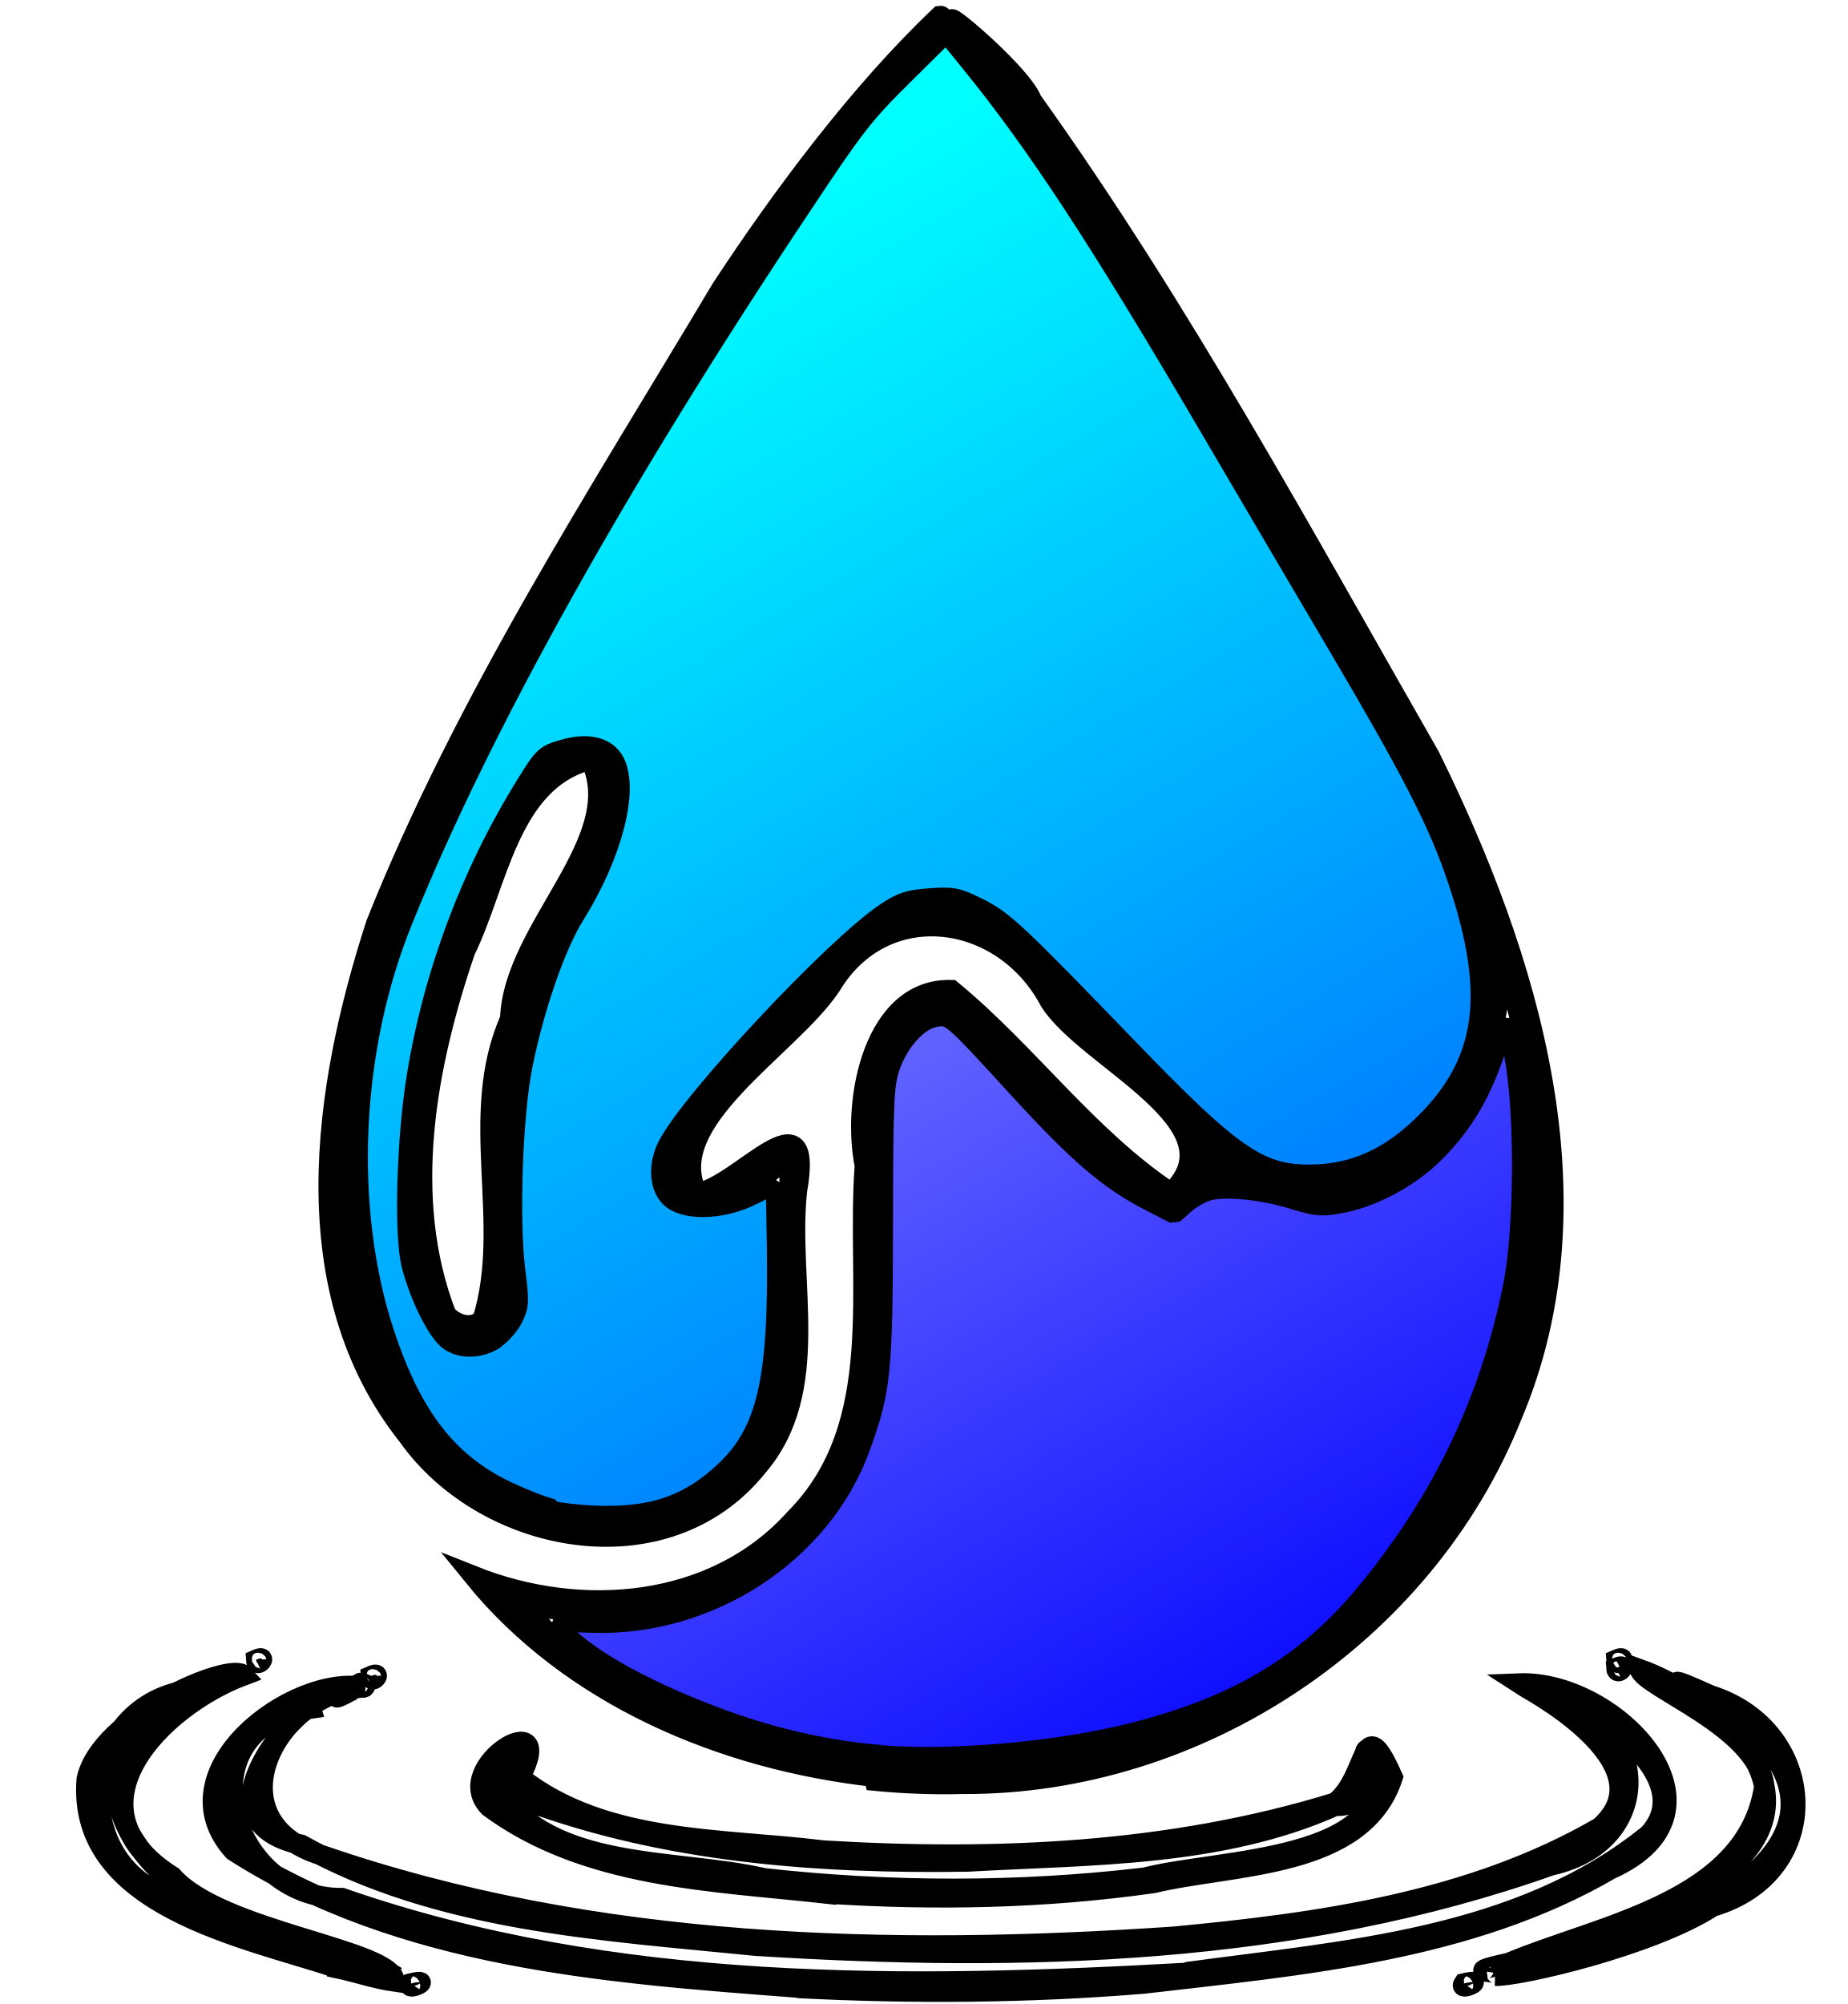
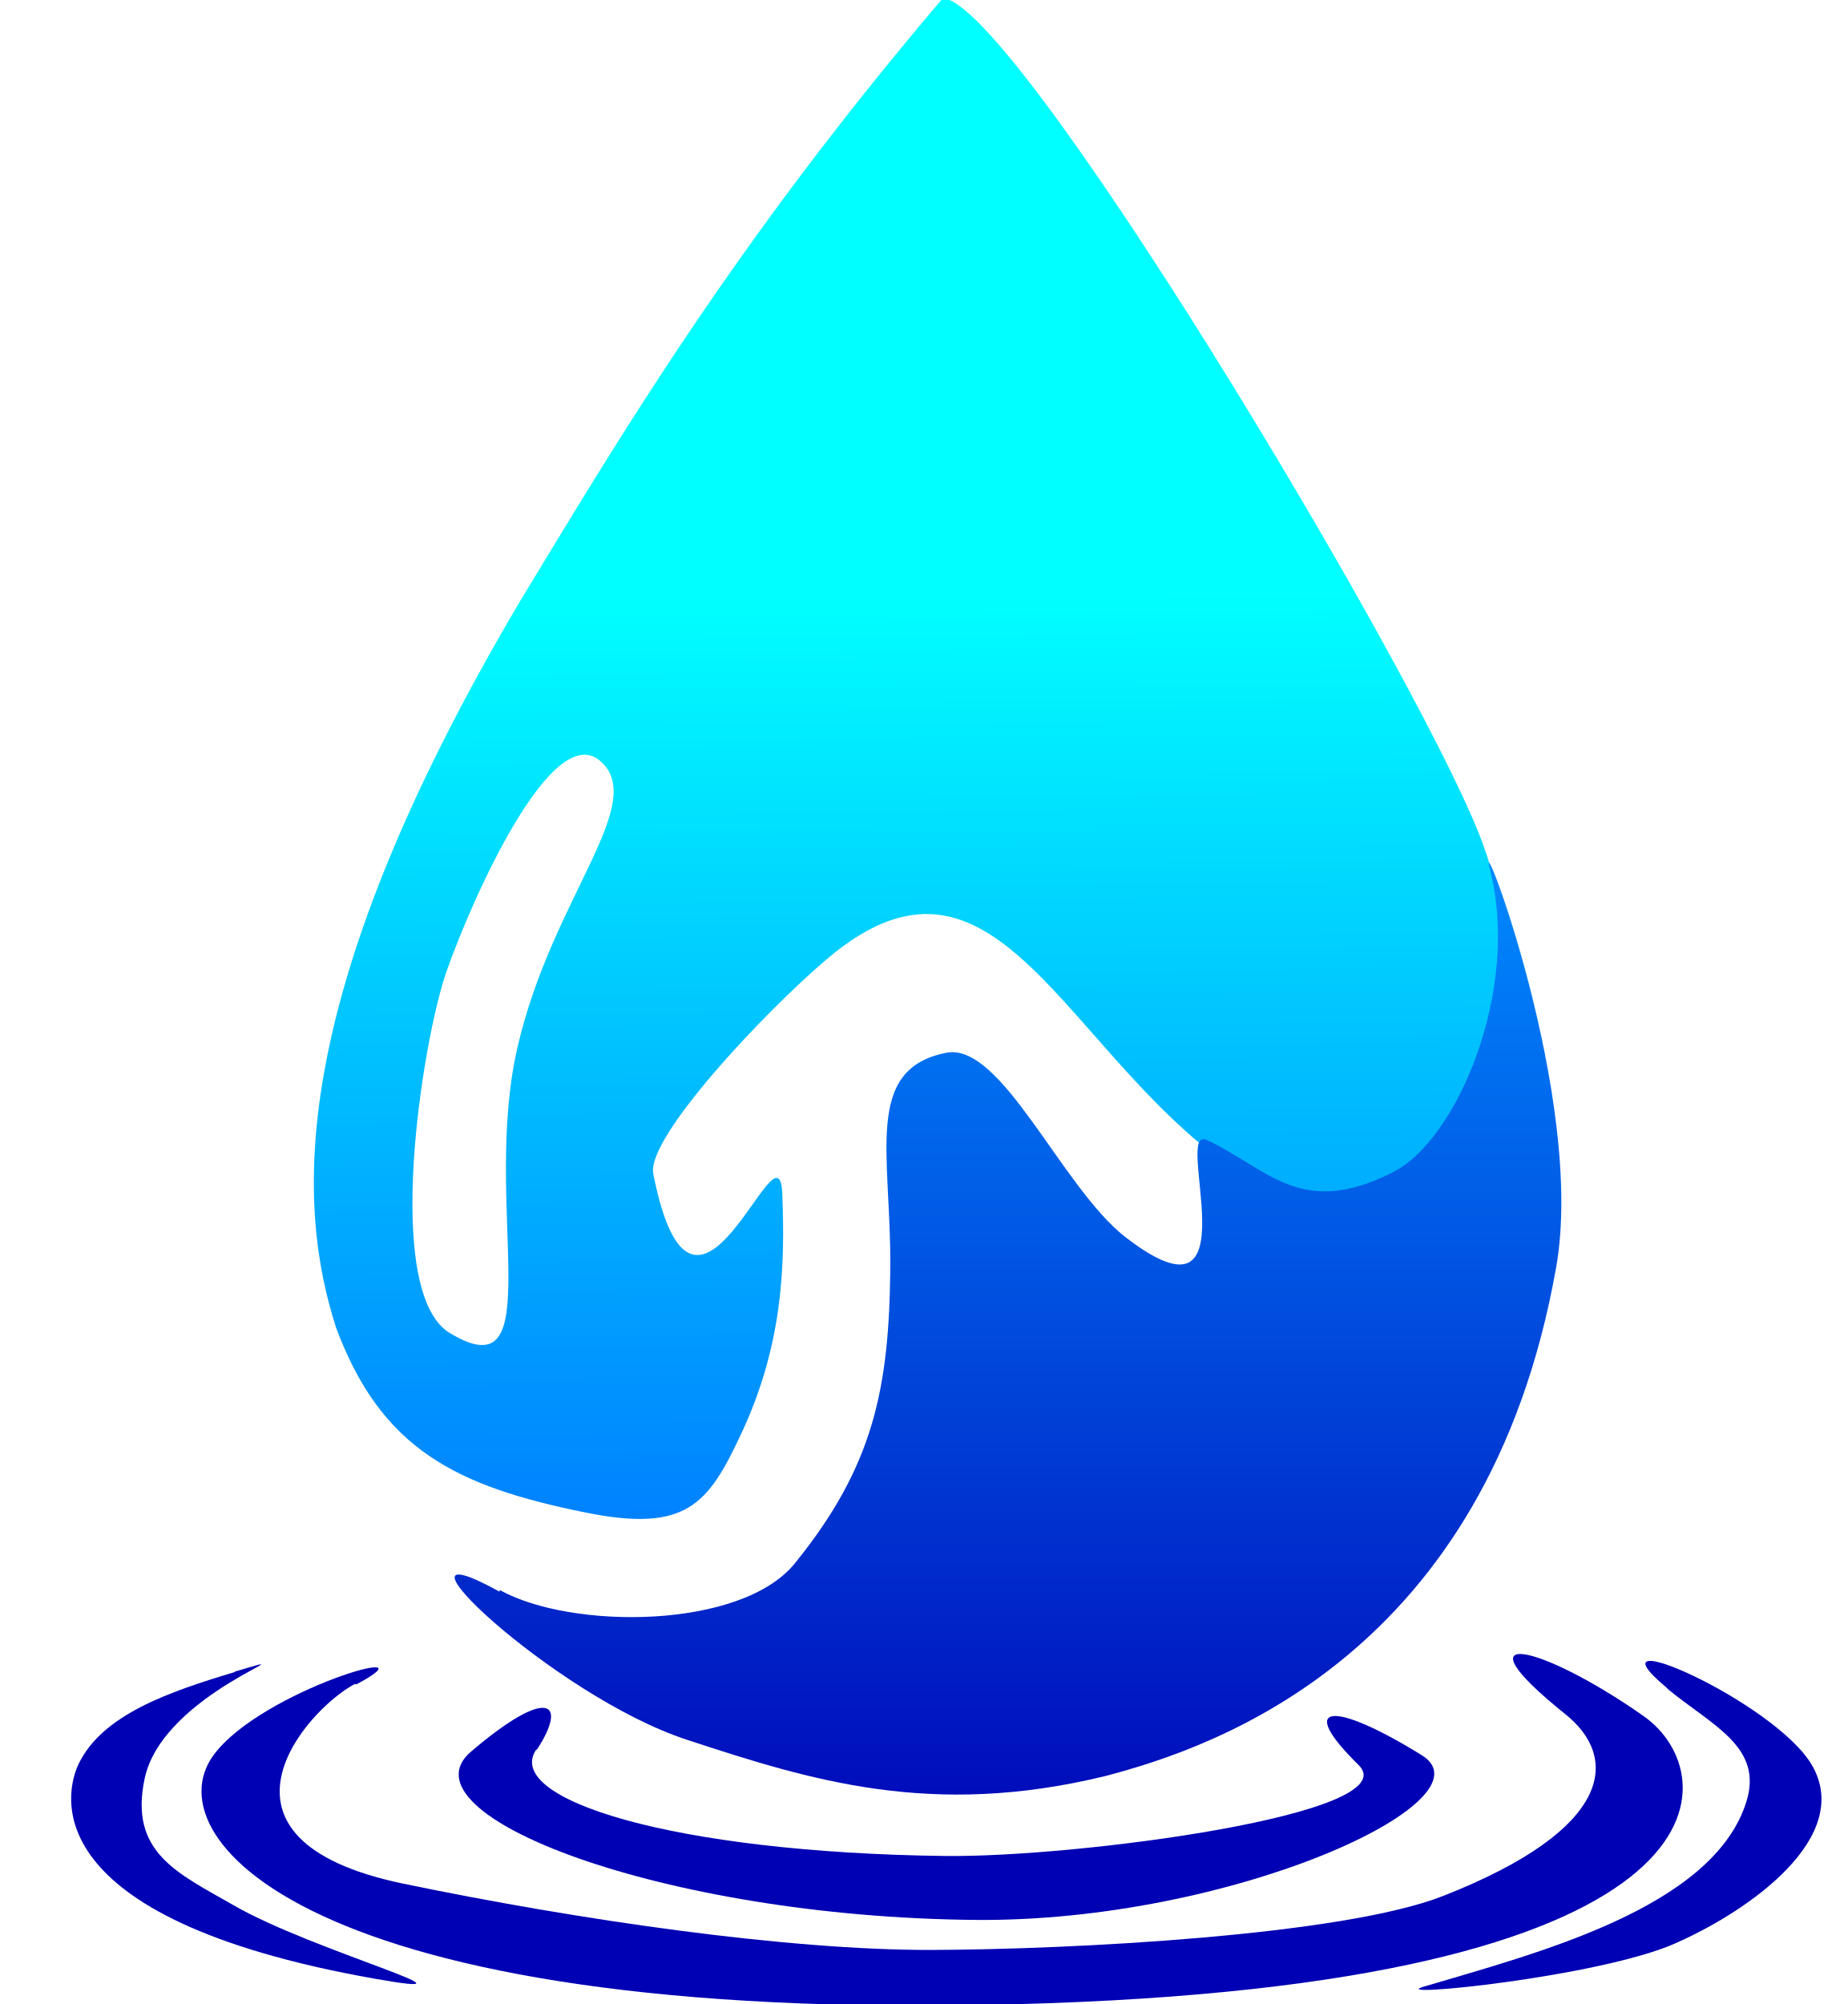
<svg xmlns="http://www.w3.org/2000/svg" width="451" height="489" version="1.1" viewBox="0 0 451 489">
  <defs>
-     <linearGradient id="b" x1="294" x2="155" y1="309" y2="68.7" gradientUnits="userSpaceOnUse">
-       <stop stop-color="#0080ff" offset="0" />
-       <stop stop-color="#0ff" offset="1" />
+     <linearGradient id="b" x1="229" x2="226" y1="392" y2="-17.7" gradientUnits="userSpaceOnUse">
+       <stop stop-color="#0075ff" offset="0" />
+       <stop stop-color="#0ff" offset=".602" />
    </linearGradient>
-     <linearGradient id="a" x1="314" x2="194" y1="442" y2="235" gradientUnits="userSpaceOnUse">
-       <stop stop-color="#00f" offset="0" />
-       <stop stop-color="#7072ff" offset="1" />
+     <linearGradient id="a" x1="245" x2="245" y1="461" y2="210" gradientUnits="userSpaceOnUse">
+       <stop stop-color="#0000b4" offset="0" />
+       <stop stop-color="#008aff" offset="1" />
    </linearGradient>
  </defs>
-   <path d="m195 485c-47-3.57-97-7.07-138-33.4-17.4-19.3 14.5-43.2 31.9-39.9-22.1 1.48-37.4 32.6-10.4 41 66.6 23 139 24.6 208 19.9 35.5-3.35 72.5-8.46 104-26.7 17.8-15.7-19.2-34.7-19.8-35.1 23.9-0.962 54 31.1 22.4 45.3-34.4 20-75.3 23.4-114 27.9-28.1 2.31-56.3 2.52-84.4 1.07zm94.5-3.73c38.5-5.29 81.3-7.94 113-33.7 15.4-17-27.1-38.4-26.4-34.3 26.3 3.83 29.6 35.9 2.45 41.9-62 22-129 23.7-194 19.6-37.7-3.78-77.5-5.89-111-24.6-28.2-6.27 1.66-35.7 2.36-33.3-31.8 4.42-20.3 46.6 7.57 46.3 66.3 23.1 138 22.1 207 18.2zm-204-68.6c3.19-3.68-8.8 4.75 0 0zm3.67-1.67c-3.18-1.42-0.104 2.31 0 0zm11.1 73c6.07-1.45-1.43 2.14 0 0zm257 0c6.07-1.45-1.43 2.14 0 0zm-275-3.8c-23-7.58-63.5-15.1-61.1-46 3.16-15.3 35.1-28.9 38.3-25.4-20.2 7.6-44.4 32.1-17.4 49.1 11.9 13.6 54.4 17.8 54.2 25.6-4.75-0.676-9.29-2.27-14-3.26zm12.4 0.875c-4.27-2.6-1.4 2.38 0 0zm-4-1c-4.27-2.6-1.4 2.38 0 0zm-4-1c-4.27-2.6-1.4 2.38 0 0zm-4.06-1.06c-3.18-1.42-0.104 2.31 0 0zm-4-1c-3.18-1.42-0.104 2.31 0 0zm-3-1c-3.18-1.42-0.104 2.31 0 0zm-3-1c-3.18-1.42-0.104 2.31 0 0zm-4.67-1.56c-21.7-5.65-56.8-33.5-29-53.9 6.94-4.66 25.1-14.4 6.76-7.14-27 4.38-29.2 43.6-2.62 51 7.86 4.04 16 8.96 24.9 9.99zm297 8.65c2.78-1.45-9.98-0.267 3.28-3.1 22.3-9.4 58.1-14.9 62.4-43-1.44-14.5-29.4-24.3-30.4-28.7 18.5 6.67 43.7 28.6 23 47.6-6.29 8.35-30 17.4-32 19.2 20.4-3.96 60.5-22.4 40.4-47.5-5.37-6.6-36.9-23.2-14.1-12.9 26.4 8.36 28.5 43.2 0.518 51.5-14.9 9.64-47.4 17.1-53.1 16.9zm6.67-2.09c-3.18-1.42-0.104 2.31 0 0zm4.06-0.938c-4.27-2.6-1.4 2.38 0 0zm2.94-1.06c-3.18-1.42-0.104 2.31 0 0zm4.06-0.938c-4.27-2.6-1.4 2.38 0 0zm2.94-1.06c-3.18-1.42-0.104 2.31 0 0zm-184-14c-28-3.1-58.6-3.7-82.2-21.1-9.72-9.89 17.4-25.9 7.5-7.25 20.7 16.3 49.1 14.8 74 17.9 41.9 2.53 84.8 0.72 125-11.7 8.2-6.32 6.33-23.5 14-6.21-7.28 22.4-38.7 21.1-58.4 25.8-26.4 3.76-53.3 4.3-79.9 2.55zm77.7-3.8c18.4-4.82 61.5-3.6 57.2-29.2-7.98-8.75 2.36 12.2-10.6 11.6-27.9 12.5-59.7 11.9-89.7 13.6-36.3 0.571-73.6-2.16-108-14.9-5.99-8.51-2.73-19.1-6.84-2.98 13 20.4 43.6 17 65.1 22 30.8 3.41 61.9 3.48 92.6-0.115zm-66-24.7c-36.8-4.12-73.9-19.6-97.7-48.9 26.1 10.4 58.7 7.92 78.4-14 22.8-22.9 14.9-57.2 17.1-86.2-3.29-16.3 2.35-43.4 21.1-42.8 18.8 15.5 33.2 35.9 53.6 49.5 17.7-17-20.8-32.7-29.6-46.9-11.4-21.5-40.4-25.6-53.5-3.58-10.2 15.1-41.2 32.9-32.6 50.5 10.1-1.3 28.8-25.6 24.4-0.632-2.45 22.4 6.4 48.7-9.69 67.4-22.1 27.5-66.2 19.3-85.2-7.48-28.3-35.6-20.8-84.9-7.8-125 21.9-54.9 54.5-105 84.3-155 14.7-22.4 33.7-47.9 53.3-66.5 4-0.503-21.2 20.3-25.4 28.8-41.3 61.9-81.2 125-109 194-13.2 37.3-14 81.3 4.52 117 15.8 31.3 66.1 40.8 86.8 9.47 11.4-22.6 5.72-49.3 6.41-73.3-6.02 14.1-39.6 18.1-24.1-3.33 14.8-18.8 30.9-37.3 49.9-52.1 21.2-13.8 37.3 17.1 52 28.9 15.1 13.3 27.7 36 50.3 35.5 28.4-0.098 49.8-29.5 43.4-56.6-6.55-39.7-33.6-71.4-51.6-106-24.3-40.3-46.6-82.4-77.2-118-11.8-11.7 13.5 8.75 16.4 16.3 36.3 50.8 66.2 106 97.1 160 24.1 48.9 42.5 108 20 161-21.3 53.3-76.3 90-134 89.7-7.15 0.182-14.3-0.086-21.4-0.774zm48.2-4.82c27.8-4.24 56.1-14.4 73.8-37.4 37.4-42.5 50.9-106 30.6-159 2.08 26.6-14.7 57.1-43.3 59.5-13-4.3-28.1-8.49-35.8 1.01-22.8-8.91-35.5-32-53.6-47.3-17.7-2.84-22.8 23.8-19.7 38.8-0.501 29.6 4.83 64.6-17.8 87.9-17 18-44.6 26.8-68.4 18.3 13.1 19.6 38.2 28.6 59.9 35.6 24.3 6.9 49.6 6.52 74.4 2.77zm-171-19.7c3.18-1.42 0.104 2.31 0 0zm304-2c3.18-1.42 0.104 2.31 0 0zm-332-2c3.18-1.42 0.104 2.31 0 0zm332 0c3.18-1.42 0.104 2.31 0 0zm-285-80.9c-14.1-20.1-7.58-46.4-4.52-68.9 5.17-24.4 15-47.7 28.9-68.4 27.2-12.1 9.03 28.9 0.722 38.9-12.1 28.3-16.2 59.8-11.3 90.2 0.097 6.88-7.58 13.5-13.8 8.21zm8.27-1.95c7.43-23.9-3.77-49.8 6.76-73.5 0.699-22.2 29-43.7 19.6-63.3-20 5.02-22.7 30.6-30.6 46.6-9.61 28.1-15.6 60.3-4.71 88.7 1.99 2.57 6.26 3.97 8.92 1.39z" stroke="#000" stroke-width="5" />
-   <path d="m215 428c-12.6-1.04-25.4-3.88-38.1-8.45-17.7-6.41-32.7-14.5-38.9-21.1l-2.37-2.51 8.99 0.294c28.6 0.937 56.1-17 65.5-42.8 5.16-14.1 5.59-18.4 5.65-54.9 0.05-30 0.216-33.8 1.67-38.1 2.09-6.09 6.72-11.3 10.8-12 3.68-0.691 3.54-0.818 20.5 17.7 14 15.3 21.7 21.9 31.1 26.8l6.73 3.48 2.97-2.61c1.63-1.43 4.41-2.88 6.16-3.21 4.57-0.858 13 0.116 20.1 2.33 5.42 1.68 6.76 1.8 11.4 0.942 7.96-1.46 17.1-6.36 23.2-12.5 6.78-6.78 11.2-14.2 14.6-24.3l2.73-8.15 1.68 9.03c2.57 13.8 2.39 42.3-0.358 55.9-5.67 28.1-17.4 52.4-36 74.9-14.5 17.5-31.6 27.6-57.3 34-18.1 4.48-43.7 6.72-60.8 5.31z" fill="url(#a)" stroke="#000" stroke-dashoffset="51.7" stroke-linejoin="bevel" stroke-width="4.39" />
-   <path d="m135 368c-2.57-0.622-7.99-2.78-12.1-4.79-13.7-6.81-22.2-17.9-28.8-37.8-10.1-30.5-8.34-69.6 4.54-101 18.8-46.5 51.8-106 97.2-174 13-19.6 15.2-22.4 24.7-31.8l10.4-10.3 5.5 6.75c16.3 20 31.3 42.9 57.5 87.5 9.91 16.9 24.6 41.9 32.7 55.6 16.8 28.5 23.5 41.3 28 54 10.4 29.3 8.47 46.3-6.89 61.6-8.61 8.62-17.5 12.6-28.2 12.6-12.1 0.058-18.9-4.68-43.8-30.5-27.8-28.8-30.6-31.4-37-34.6-5.09-2.51-6.15-2.72-11.8-2.32-5.16 0.369-6.91 0.938-10.8 3.5-12.7 8.45-47.6 45.8-53.4 57-2.59 5.08-2.05 10.9 1.24 13.4 3.96 2.94 12.7 2.5 19.7-0.99l5.42-2.71 0.241 14.2c0.562 33.1-2.34 45.9-12.6 55.5-8.35 7.83-16.6 10.9-29.2 10.8-4.38-0.041-10.1-0.583-12.6-1.21zm-14.1-41.1c1.64-1.09 3.7-3.45 4.58-5.25 1.46-2.97 1.51-4.02 0.551-11.6-1.56-12.4-0.669-38 1.75-50 2.85-14.2 8.12-29.4 12.8-36.8 9.14-14.7 13.2-30.5 9.66-37.4-1.97-3.8-6.69-4.98-12.8-3.2-4.55 1.33-4.91 1.66-9.26 8.66-13.4 21.6-22.6 46.1-26.7 71.2-2.51 15.3-3.16 38.8-1.28 46.2 1.87 7.41 6.15 16.1 9.03 18.4 3.05 2.4 8 2.32 11.8-0.198z" fill="url(#b)" stroke="#000" stroke-dashoffset="51.7" stroke-linejoin="bevel" stroke-width="4.39" />
+   <path d="m230-0.019c-0.177 0.002-0.256 0.035-0.256 0.035-51.5 60.5-79.9 109-103 147-58 98.1-54 148-44.7 177 11 29.5 29.1 38.7 61.1 45.1 24.4 4.89 29.7-2.13 37.6-18.9 10.7-22.6 10.8-42.5 10.2-58.8-0.748-20.3-21.4 46.2-31.5-5.02-1.73-8.79 27.3-39.6 42.3-52.3 44-37.5 59.6 30.2 108 56.6 32.5 17.8 73.2-31.9 51.3-87.1-17.3-43.5-114-204-131-204zm-121 237c6.2-17.6 25.7-61.5 37.5-51.3 11.9 10.3-11.8 33.4-20.2 69.9-8.88 38.4 8.48 84.8-16.5 69.7-16.6-10-6.64-71.7-0.799-88.3z" fill="url(#b)" stroke-width="0" />
+   <path d="m122 388c17.5 9.72 58.9 9.62 72-6.52 19.3-23.8 23-42.8 23.3-71.9 0.258-27.8-6.69-48.7 13.7-52.7 13.5-2.61 28.2 33 43.7 45 32.1 24.8 11.2-27.8 19.9-23.7 15.1 7.15 23 19.3 45.5 7.79 15.7-8.03 31-44.6 23.6-73.6-3.68-14.3 23.5 55.7 16.1 97-16.8 94.6-83.3 117-110 124-42.6 10.4-72.3 0.93-102-8.8-32.9-10.7-77.8-53.8-45.9-36.2z" fill="url(#a)" />
+   <path d="m131 427c7.67-11.7 2.9-15.7-16 0.381-18 15.3 46.5 40.4 123 41.1 62.6 0.61 127-29.2 109-40.2-21.8-13.5-30.8-12.7-15.4 2.4 12.1 11.9-68.6 22.6-101 22.2-66.4-0.828-108-13.9-99.7-26z" fill="#0000b4" />
+   <path d="m87 411c20.5-10.9-23.2 1.32-34.9 17.3-15.2 20.8 25.5 66.8 204 60.5 169-5.93 165-56.2 145-70.1-25.2-17.7-46.3-22.3-19-0.389 13.1 10.5 11.9 27.9-29.8 44.3-24.6 9.69-90.8 13.1-125 13.2-35.2 0.071-86.2-7.32-129-16.2-51.6-10.8-23.6-42.4-11.7-48.7z" fill="#0000b4" />
+   <path d="m57.3 408c-16.1 4.83-32.3 10.4-38.1 22.4-3.24 6.76-11.3 37.6 72.1 52.4 30.6 5.43-14.9-6.7-34.3-17.9-13.8-7.91-25.5-12.9-21.7-30.9 4.51-21.2 43.5-32.5 22-26.1z" fill="#0000b4" />
+   <path d="m407 412c-21.2-17.6 26.3 3.15 35.3 18.8 9.99 17.4-15 35.3-33.4 43.4-18.5 8.21-70.8 13.4-61.5 10.6 27-8.04 70.5-19 78.8-45 4.38-13.6-8.48-18.8-19.3-27.8z" fill="#0000b4" />
</svg>
